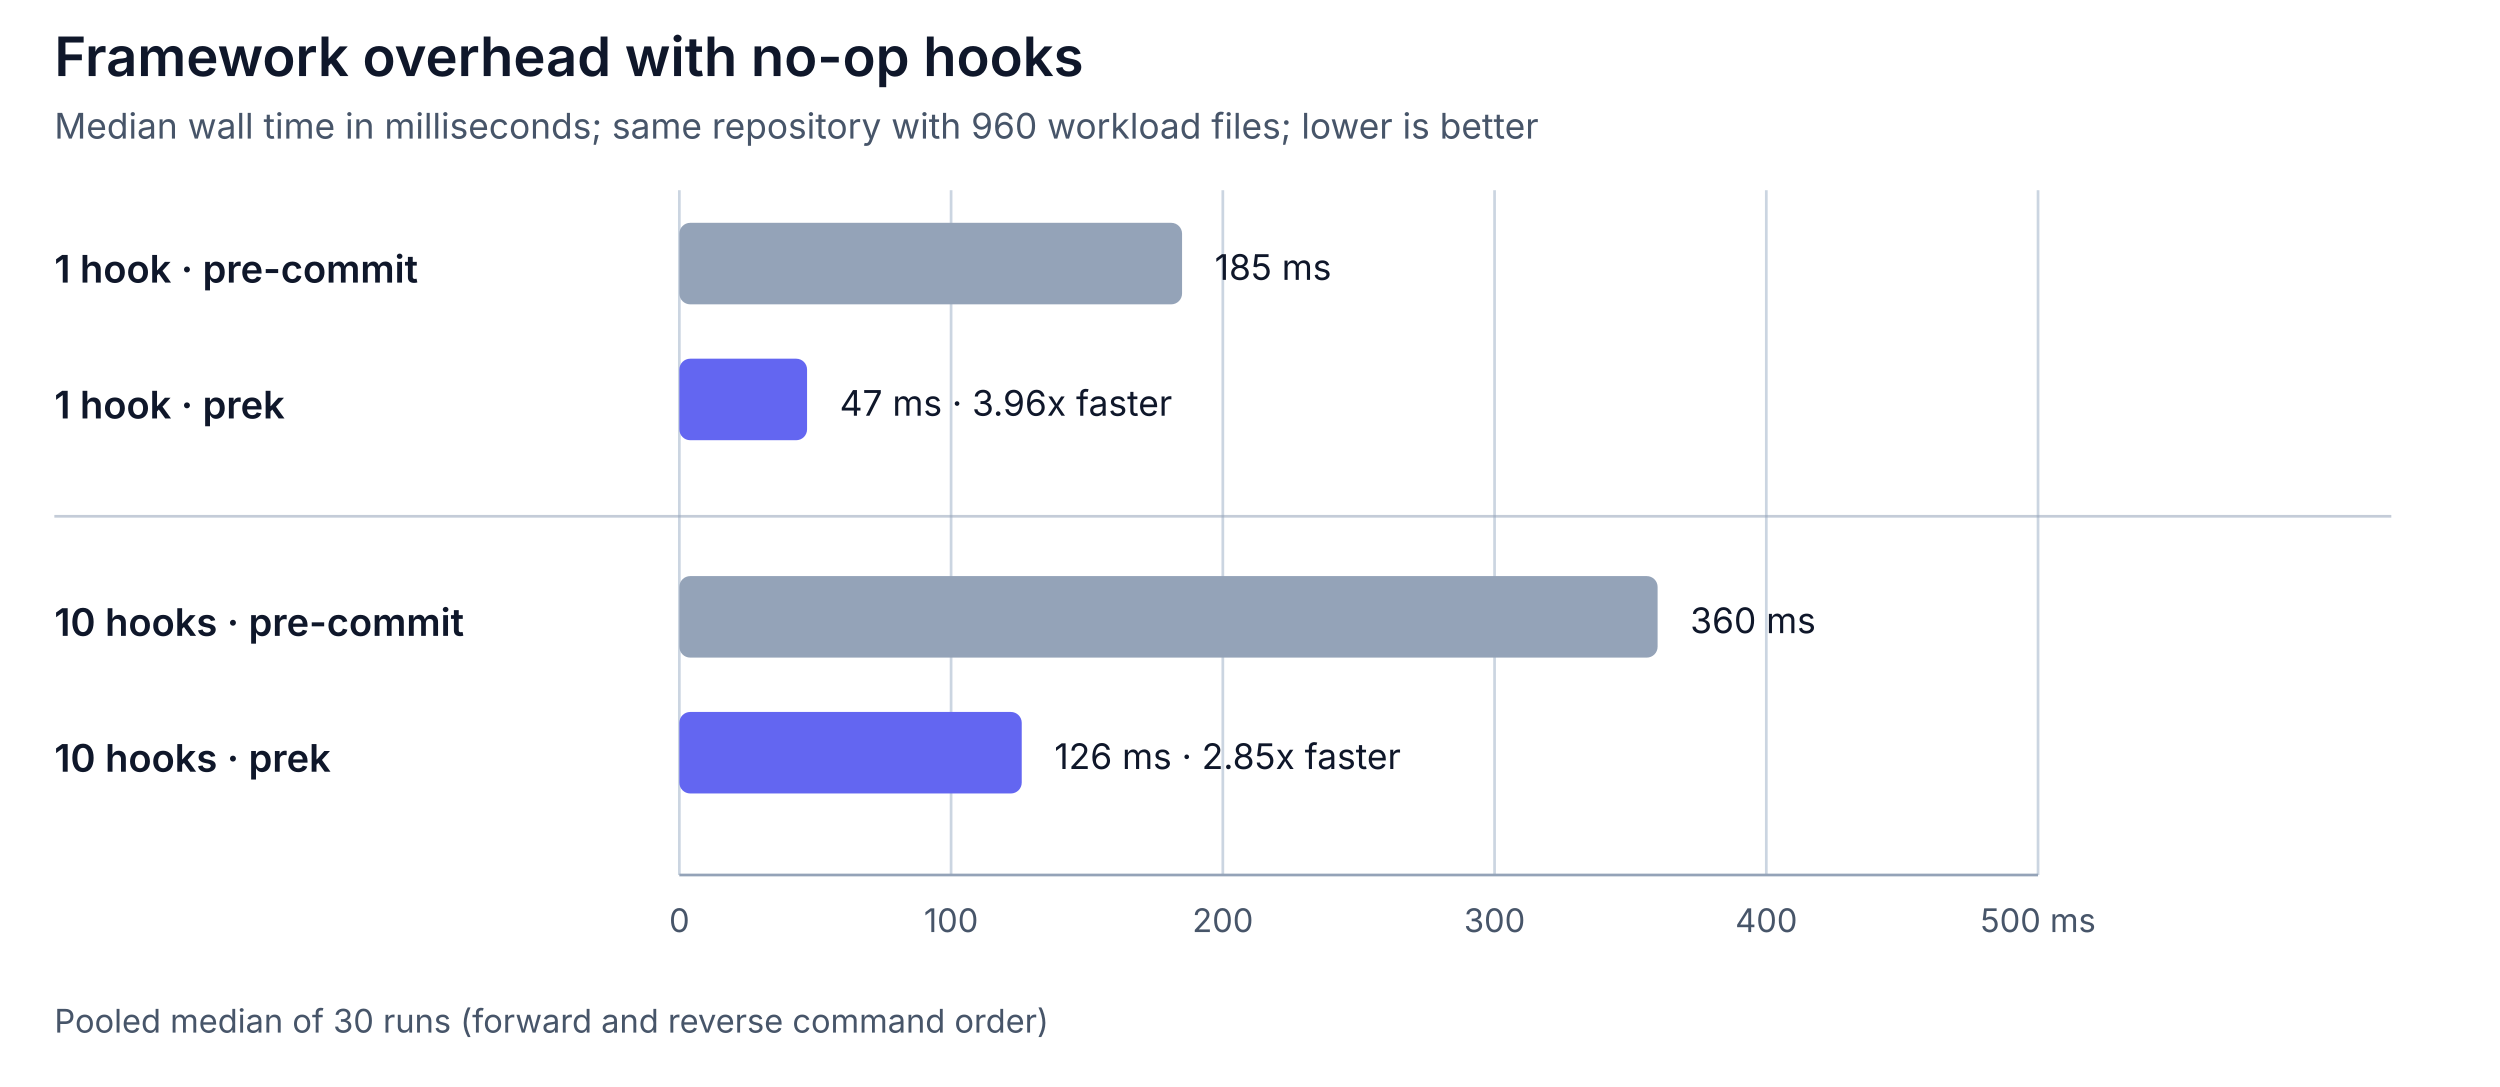
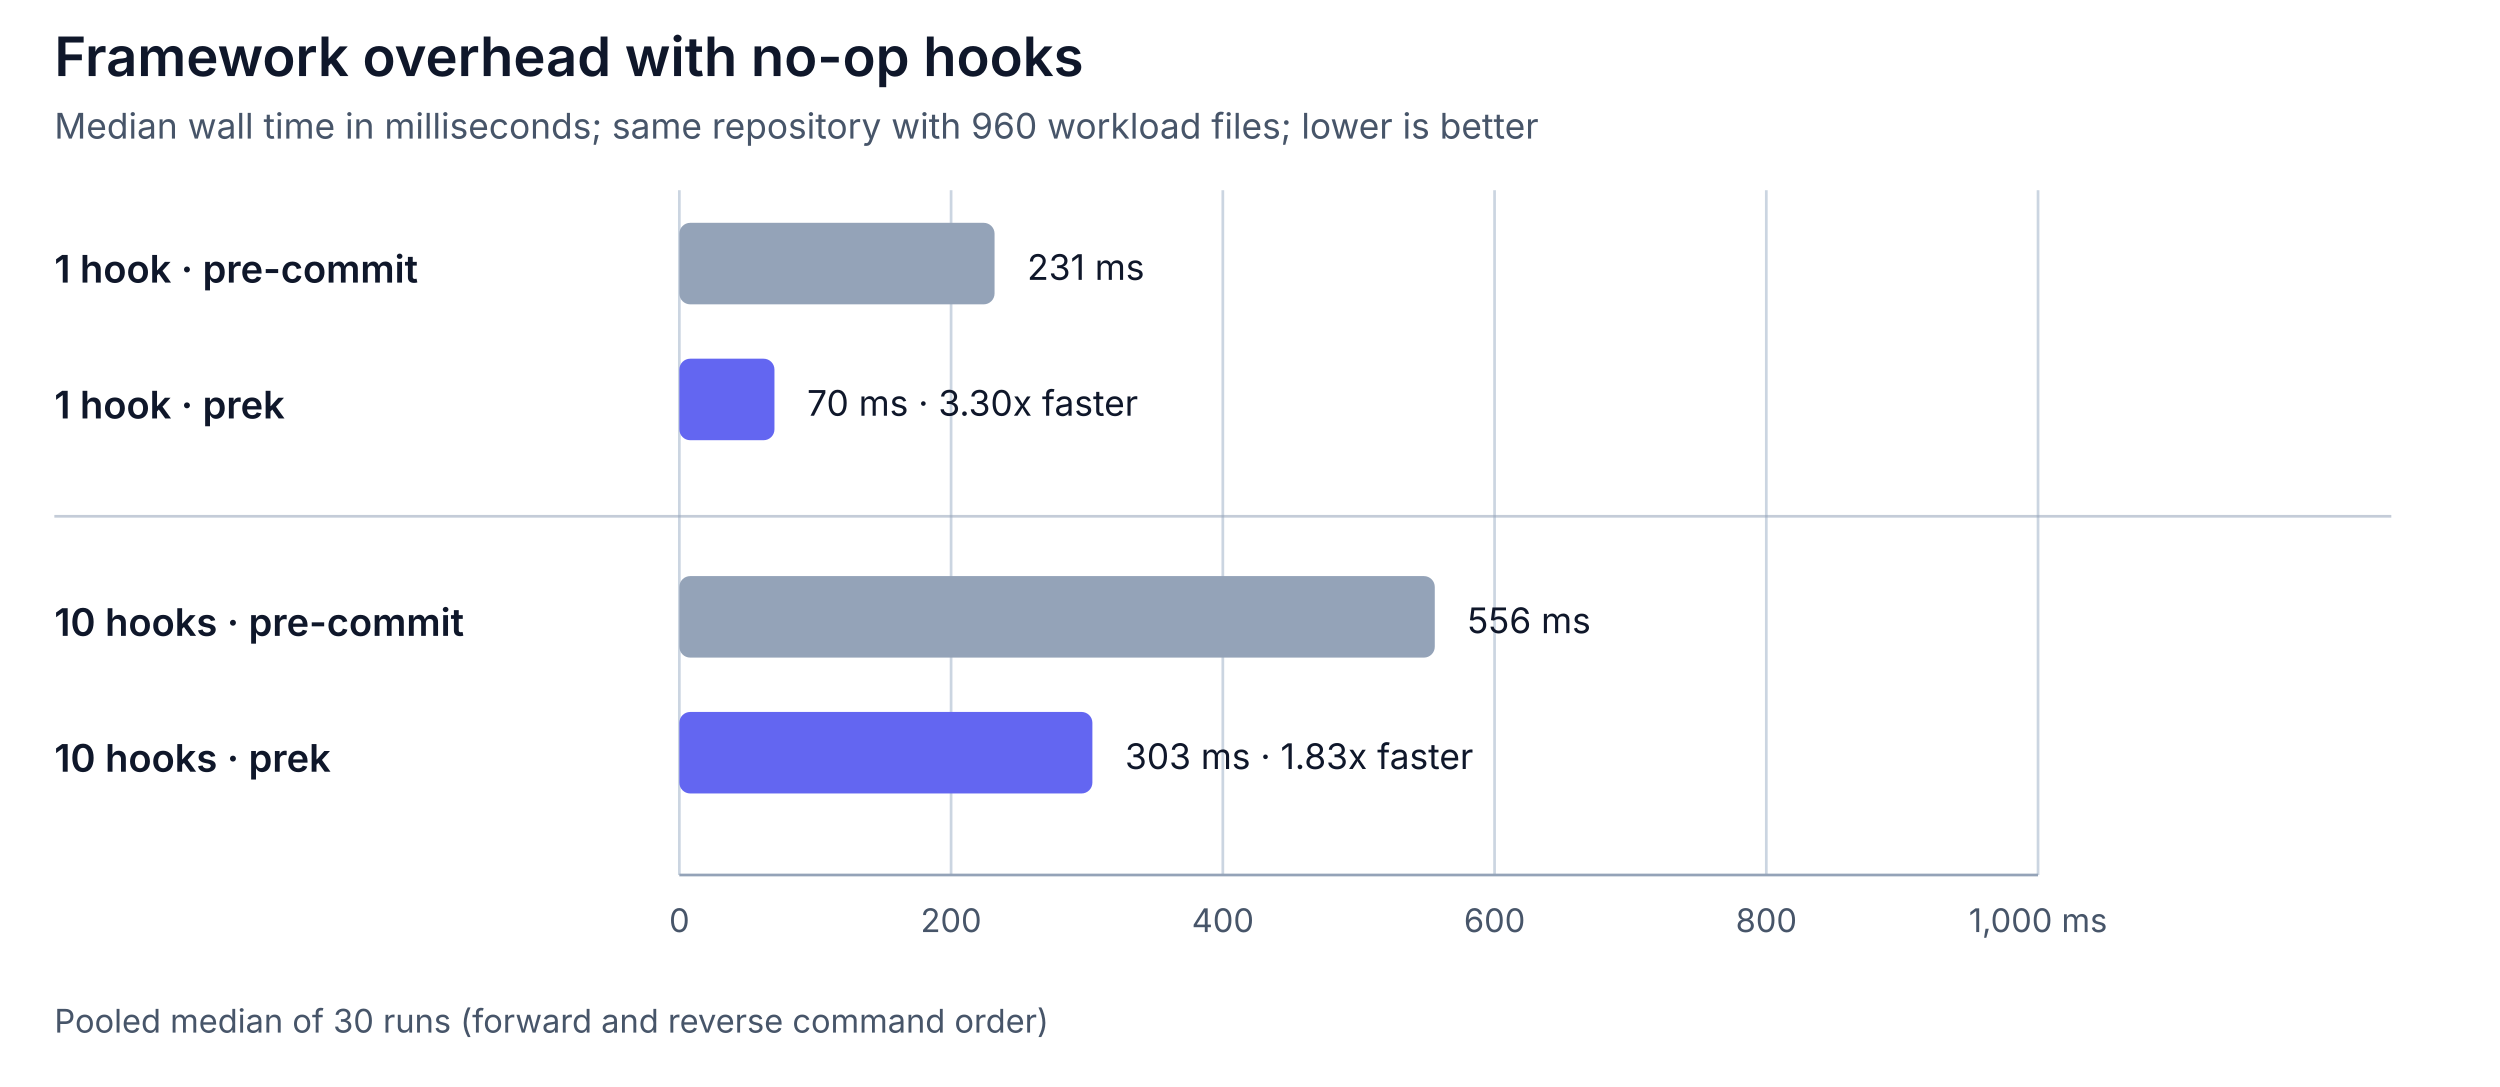
<svg xmlns="http://www.w3.org/2000/svg" viewBox="0 0 920 400" role="img" aria-labelledby="title desc">
  <style>
    text {
      fill: #0f172a;
      font-family: -apple-system, BlinkMacSystemFont, "Segoe UI", sans-serif;
    }
    .title { font-size: 20px; font-weight: 600; }
    .subtitle, .tick, .note { fill: #475569; }
    .subtitle { font-size: 13px; }
    .label { font-size: 14px; font-weight: 600; }
    .value { font-size: 13px; }
    .tick, .note { font-size: 12px; }
    .grid { stroke: #cbd5e1; stroke-width: 1; }
    .axis, .divider { stroke: #94a3b8; stroke-width: 1; }
    .divider { opacity: 0.55; }
    .reference { fill: #94a3b8; }
    .prek { fill: #6366f1; }
    @media (prefers-color-scheme: dark) {
      text { fill: #e2e8f0; }
      .subtitle, .tick, .note { fill: #a8b3cf; }
      .grid { stroke: #334155; }
      .axis, .divider { stroke: #64748b; }
      .reference { fill: #94a3b8; }
      .prek { fill: #818cf8; }
    }
  </style>
  <text class="title" x="20" y="28">Framework overhead with no-op hooks</text>
  <text class="subtitle" x="20" y="51">Median wall time in milliseconds; same repository with 960 workload files; lower is better</text>
  <line class="grid" x1="250" y1="70" x2="250" y2="322" />
  <line class="grid" x1="350" y1="70" x2="350" y2="322" />
  <line class="grid" x1="450" y1="70" x2="450" y2="322" />
  <line class="grid" x1="550" y1="70" x2="550" y2="322" />
  <line class="grid" x1="650" y1="70" x2="650" y2="322" />
  <line class="grid" x1="750" y1="70" x2="750" y2="322" />
  <line class="divider" x1="20" y1="190" x2="880" y2="190" />
  <line class="axis" x1="250" y1="322" x2="750" y2="322" />
  <text class="label" x="20" y="104">1 hook · pre-commit</text>
-   <rect class="reference" x="250" y="82" width="185" height="30" rx="4" />
-   <text class="value" x="447" y="103">185 ms</text>
+   <rect class="reference" x="250" y="82" width="116" height="30" rx="4" />
+   <text class="value" x="378" y="103">231 ms</text>
  <text class="label" x="20" y="154">1 hook · prek</text>
-   <rect class="prek" x="250" y="132" width="47" height="30" rx="4" />
-   <text class="value" x="309" y="153">47 ms · 3.96x faster</text>
+   <rect class="prek" x="250" y="132" width="35" height="30" rx="4" />
+   <text class="value" x="297" y="153">70 ms · 3.30x faster</text>
  <text class="label" x="20" y="234">10 hooks · pre-commit</text>
-   <rect class="reference" x="250" y="212" width="360" height="30" rx="4" />
-   <text class="value" x="622" y="233">360 ms</text>
+   <rect class="reference" x="250" y="212" width="278" height="30" rx="4" />
+   <text class="value" x="540" y="233">556 ms</text>
  <text class="label" x="20" y="284">10 hooks · prek</text>
-   <rect class="prek" x="250" y="262" width="126" height="30" rx="4" />
-   <text class="value" x="388" y="283">126 ms · 2.85x faster</text>
+   <rect class="prek" x="250" y="262" width="152" height="30" rx="4" />
+   <text class="value" x="414" y="283">303 ms · 1.83x faster</text>
  <text class="tick" x="250" y="343" text-anchor="middle">0</text>
-   <text class="tick" x="350" y="343" text-anchor="middle">100</text>
-   <text class="tick" x="450" y="343" text-anchor="middle">200</text>
-   <text class="tick" x="550" y="343" text-anchor="middle">300</text>
-   <text class="tick" x="650" y="343" text-anchor="middle">400</text>
-   <text class="tick" x="750" y="343" text-anchor="middle">500 ms</text>
+   <text class="tick" x="350" y="343" text-anchor="middle">200</text>
+   <text class="tick" x="450" y="343" text-anchor="middle">400</text>
+   <text class="tick" x="550" y="343" text-anchor="middle">600</text>
+   <text class="tick" x="650" y="343" text-anchor="middle">800</text>
+   <text class="tick" x="750" y="343" text-anchor="middle">1,000 ms</text>
  <text class="note" x="20" y="380">Pooled median of 30 runs (forward and reverse command order)</text>
</svg>
